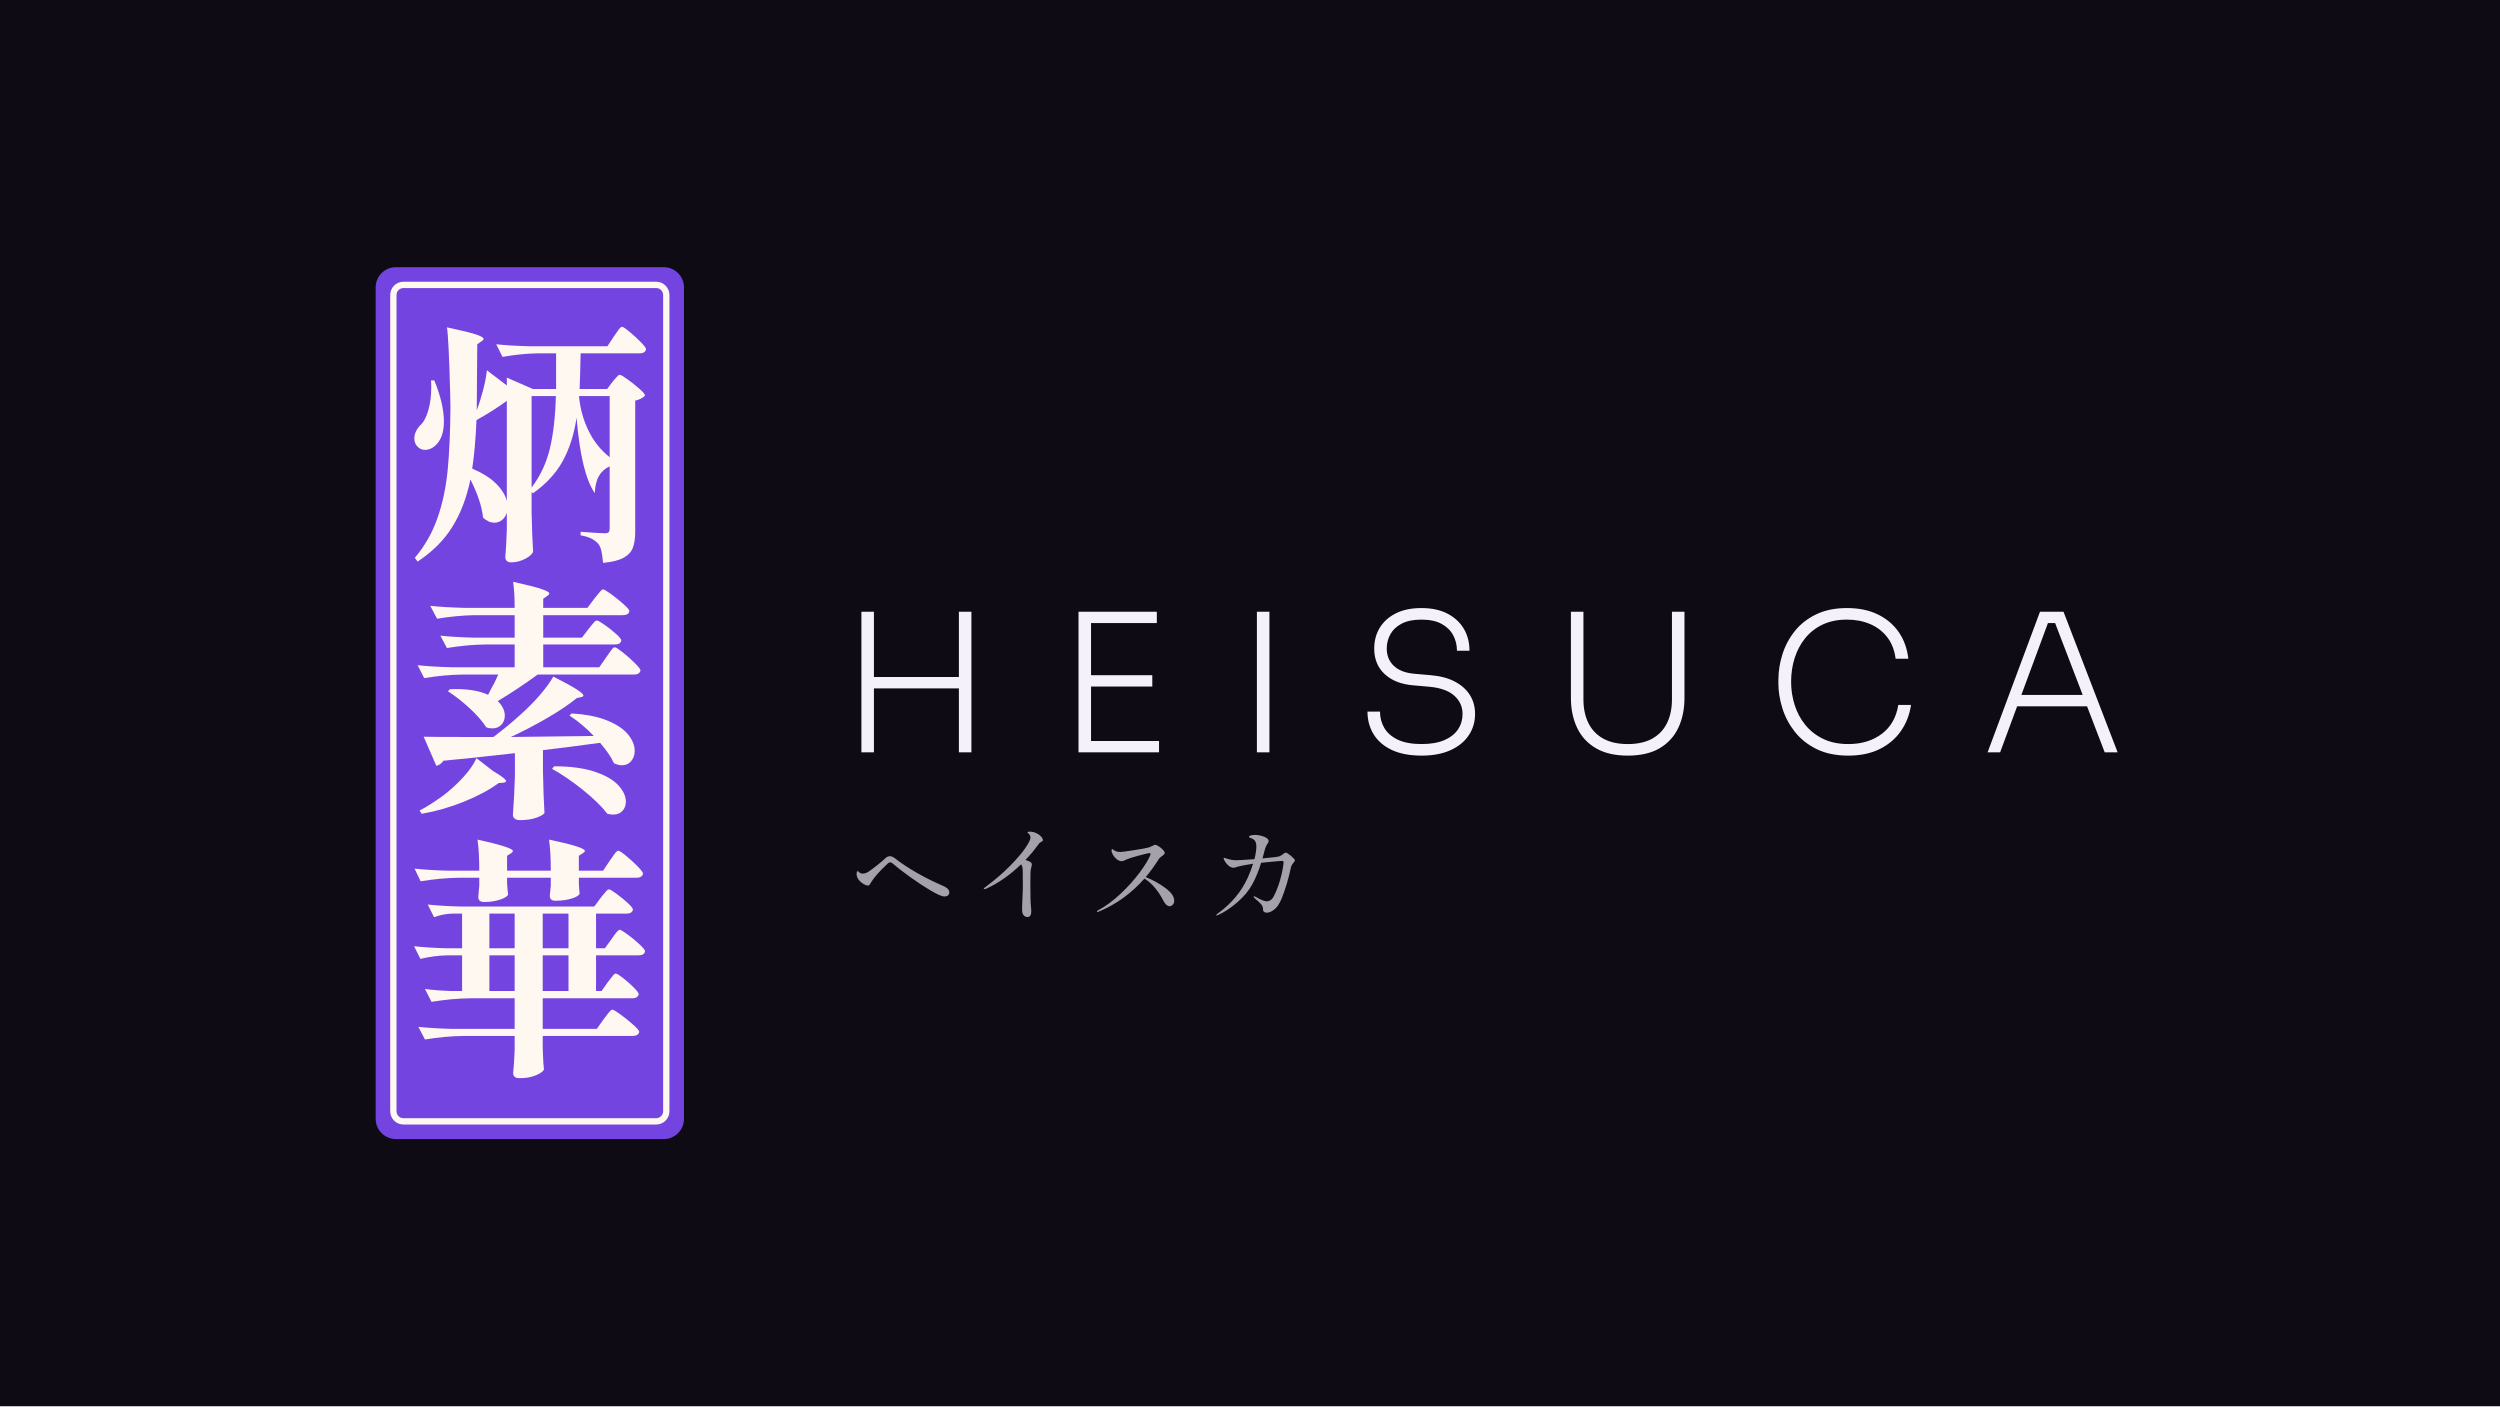
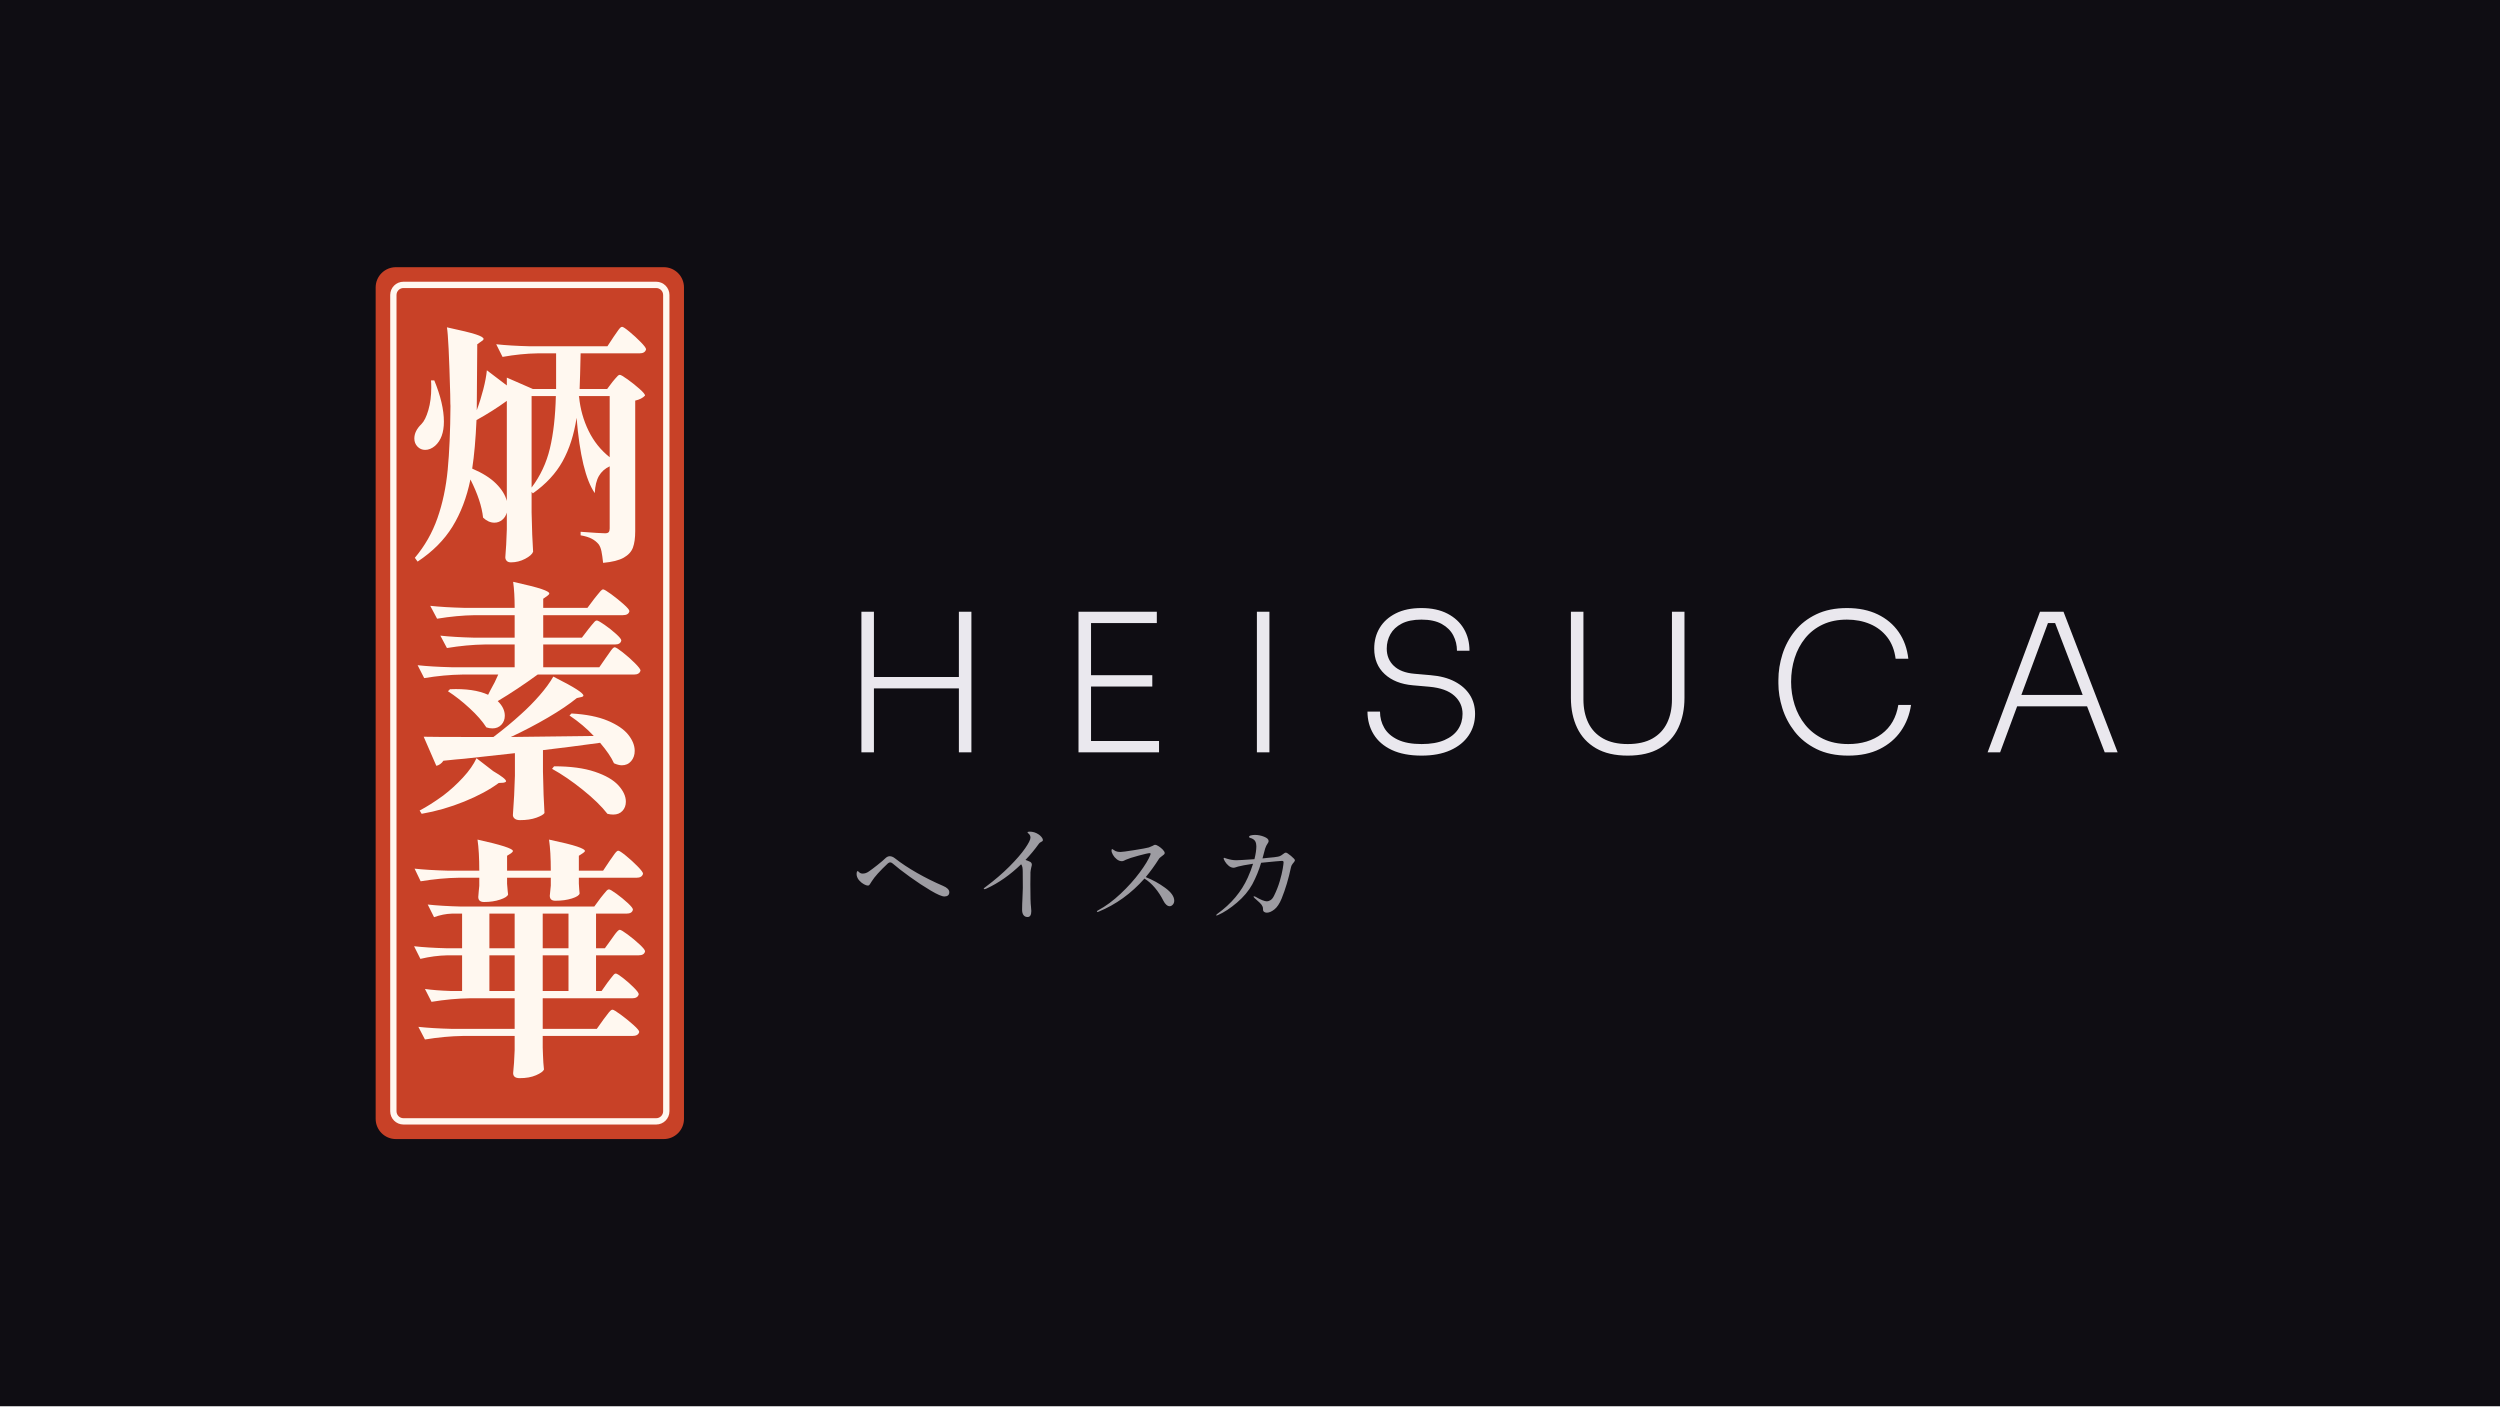
<svg xmlns="http://www.w3.org/2000/svg" viewBox="0 0 1920 1080" width="1920" height="1080">
-   <rect width="1920" height="1080" fill="#0E0B14" />
+   <rect width="1920" height="1080" fill="#0F0D13" />
  <g transform="translate(288.51,205.20)">
-     <path d="M15.53,0.00H221.26A15.53,15.53 0 0 1 236.79,15.53V654.07A15.53,15.53 0 0 1 221.26,669.60H15.53A15.53,15.53 0 0 1 0.00,654.07V15.53A15.53,15.53 0 0 1 15.53,0.00Z" fill="#7444E0" />
+     <path d="M15.53,0.00H221.26A15.53,15.53 0 0 1 236.79,15.53V654.07A15.53,15.53 0 0 1 221.26,669.60H15.53A15.53,15.53 0 0 1 0.00,654.07V15.53A15.53,15.53 0 0 1 15.53,0.00Z" fill="#C84127" />
    <path d="M21.35,13.59H215.44A7.76,7.76 0 0 1 223.20,21.35V648.25A7.76,7.76 0 0 1 215.44,656.01H21.35A7.76,7.76 0 0 1 13.59,648.25V21.35A7.76,7.76 0 0 1 21.35,13.59Z" fill="none" stroke="#FFF8F0" stroke-width="4.85" />
    <path transform="translate(21.35,209.61) scale(0.19409)" d="M956 -572Q943 -558 917 -552V-35Q917 5 908.0 29.5Q899 54 871.5 69.5Q844 85 790 90Q787 62 783.5 44.5Q780 27 772 16Q761 3 745.0 -5.5Q729 -14 701 -19V-33Q780 -27 798 -27Q808 -27 812.0 -31.5Q816 -36 816 -46V-292Q788 -279 773.5 -254.0Q759 -229 757 -186Q703 -264 685 -484Q670 -385 630.0 -312.5Q590 -240 512 -185L507 -191V-110Q509 -11 513 46Q508 60 481.5 74.0Q455 88 425 88Q414 88 408.5 82.0Q403 76 403 68Q407 23 409 -43V-109Q404 -91 390.5 -80.0Q377 -69 360 -69Q336 -69 315 -89Q308 -155 265 -240Q243 -133 194.0 -53.5Q145 26 56 85L45 70Q104 0 134.5 -87.0Q165 -174 175.0 -278.0Q185 -382 186 -531Q186 -532 185.5 -540.0Q185 -548 185 -576Q179 -803 172 -842Q256 -824 286.5 -814.0Q317 -804 317 -796Q317 -792 309 -787L292 -775L290 -514Q305 -554 316.0 -597.0Q327 -640 330 -672L409 -612V-643L512 -598H604V-739H530Q465 -738 392 -725L367 -775Q422 -769 500 -767H807L832 -805Q837 -812 844.5 -823.0Q852 -834 856.5 -839.0Q861 -844 865 -844Q871 -844 894.5 -824.5Q918 -805 939.0 -783.5Q960 -762 960 -755Q956 -739 934 -739H701Q699 -644 697 -598H806L827 -626Q831 -631 837.5 -638.5Q844 -646 848.0 -650.0Q852 -654 856 -654Q862 -654 887.0 -636.0Q912 -618 934.0 -598.5Q956 -579 956 -572ZM43 -402Q43 -432 71 -459Q87 -475 98.5 -514.5Q110 -554 110 -604Q110 -622 109 -632H122Q160 -539 160 -469Q160 -404 125 -373Q106 -357 86 -357Q68 -357 55.5 -370.0Q43 -383 43 -402ZM507 -208Q559 -277 579.5 -363.0Q600 -449 603 -570H507ZM816 -570H695L694 -566H695Q702 -495 732.5 -432.5Q763 -370 816 -328ZM409 -551Q354 -511 289 -475Q284 -361 272 -283Q333 -257 366.5 -223.5Q400 -190 409 -155Z" fill="#FFF8F0" />
    <path transform="translate(21.35,407.58) scale(0.19409)" d="M732 -668Q737 -674 744.5 -683.5Q752 -693 756.5 -697.5Q761 -702 765 -702Q771 -702 795.5 -685.0Q820 -668 841.0 -649.0Q862 -630 862 -623Q859 -607 837 -607H553V-517H775L802 -556Q806 -561 814.0 -573.0Q822 -585 827.0 -590.5Q832 -596 836 -596Q842 -596 867.5 -576.0Q893 -556 915.5 -533.5Q938 -511 938 -504Q934 -488 912 -488H531Q450 -429 373 -383Q401 -356 401 -325Q401 -304 387.5 -289.5Q374 -275 352 -275Q340 -275 328 -279Q305 -315 261.5 -355.0Q218 -395 176 -422L184 -430Q278 -434 335 -408L344 -426Q363 -459 375 -488H232Q161 -487 82 -474L56 -525Q111 -519 189 -517H440V-607H322Q251 -606 172 -593L146 -642Q201 -636 279 -634H440V-723H283Q212 -722 133 -709L106 -760Q161 -754 239 -752H440Q440 -812 434 -855Q515 -837 546.0 -826.5Q577 -816 577 -809Q577 -805 570 -800L553 -788V-752H728L755 -788Q761 -795 767.5 -803.5Q774 -812 780.0 -818.5Q786 -825 790 -825Q796 -825 822.0 -806.0Q848 -787 871.0 -766.5Q894 -746 894 -739Q891 -723 868 -723H553V-634H706ZM753 -245Q712 -289 657 -326L665 -334Q752 -329 808.0 -305.5Q864 -282 889.5 -250.0Q915 -218 915 -186Q915 -162 901.0 -145.5Q887 -129 864 -129Q851 -129 833 -137Q818 -171 778 -218Q655 -201 552 -189V-104Q554 -1 558 60Q552 69 525.5 78.5Q499 88 461 88Q447 88 440.0 82.0Q433 76 433 68Q439 -10 441 -88V-177L241 -155Q214 -153 158 -147Q153 -139 145.0 -133.5Q137 -128 130 -127L80 -242Q123 -241 258 -241H356Q417 -287 466 -332Q504 -366 538.5 -405.5Q573 -445 593 -480Q660 -446 686.0 -429.0Q712 -412 712 -405Q712 -401 704 -399L686 -395Q642 -359 572.0 -318.0Q502 -277 425 -241ZM355 -106Q406 -76 406 -66Q406 -62 395 -60L377 -59Q323 -19 240.5 14.5Q158 48 72 63L64 50Q106 28 157 -9Q199 -41 235.5 -80.5Q272 -120 289 -157ZM596 -125Q693 -125 757.0 -103.5Q821 -82 850.5 -49.5Q880 -17 880 15Q880 37 866.5 51.5Q853 66 830 66Q819 66 807 63Q773 19 709.5 -32.0Q646 -83 588 -115Z" fill="#FFF8F0" />
    <path transform="translate(21.35,605.55) scale(0.19409)" d="M816 -771Q820 -776 828.0 -788.0Q836 -800 841.0 -805.5Q846 -811 850 -811Q856 -811 880.5 -791.0Q905 -771 926.5 -749.0Q948 -727 948 -720Q944 -704 922 -704H694V-681Q695 -668 695.5 -657.5Q696 -647 697 -642Q695 -631 666.5 -622.0Q638 -613 601 -613Q579 -613 579 -633Q579 -633 583 -673V-704H410V-680Q413 -642 414 -638Q411 -627 382.5 -617.5Q354 -608 319 -608Q296 -608 296 -628Q298 -646 298 -652L300 -672V-704H218Q147 -703 68 -690L44 -740Q99 -734 177 -732H300Q300 -807 293 -855Q433 -824 433 -810Q433 -806 426 -801L410 -791V-732H583Q583 -807 576 -855Q656 -838 687.0 -827.5Q718 -817 718 -810Q718 -807 711 -802L694 -791V-732H790ZM823 -461Q828 -468 834.0 -476.5Q840 -485 846.0 -491.5Q852 -498 856 -498Q862 -498 887.0 -479.5Q912 -461 934.0 -440.5Q956 -420 956 -413Q953 -397 930 -397H762V-256H784L808 -290Q812 -295 819.5 -305.0Q827 -315 831.5 -320.0Q836 -325 840 -325Q846 -325 868.5 -307.5Q891 -290 911.0 -270.0Q931 -250 931 -243Q927 -227 905 -227H551V-106H765L792 -144Q797 -150 805.0 -161.0Q813 -172 818.0 -177.0Q823 -182 827 -182Q833 -182 859.5 -162.5Q886 -143 909.5 -122.0Q933 -101 933 -94Q929 -78 906 -78H551V-32L552 -4Q553 29 556 55Q551 66 524.5 77.5Q498 89 460 89Q434 89 434 69Q438 33 440 -22V-78H235Q164 -77 85 -64L59 -114Q114 -108 192 -106H440V-227H261Q190 -226 111 -213L85 -264Q126 -258 185 -256H232V-397H173Q122 -396 67 -383L42 -433Q95 -427 170 -425H232V-562H191Q157 -561 121 -548L96 -598Q151 -592 229 -590H755L780 -624Q785 -630 792.5 -639.5Q800 -649 804.5 -653.5Q809 -658 813 -658Q819 -658 843.0 -640.5Q867 -623 887.5 -604.0Q908 -585 908 -578Q905 -562 882 -562H762V-425H797ZM440 -562H340V-425H440ZM653 -425V-562H551V-425ZM340 -397V-256H440V-397ZM551 -256H653V-397H551Z" fill="#FFF8F0" />
  </g>
-   <path transform="translate(644.10,577.80) scale(0.14795)" d="M624 0V-730H689V0ZM118 0V-730H183V0ZM167 -332V-391H640V-332ZM1245.0 0V-730H1310.0V0ZM1292.5 0.0V-59.0H1663.0V0ZM1292.5 -341.5V-400.5H1628.0V-341.5ZM1292.5 -671.0V-730.0H1651.5V-671.0ZM2171.0 0V-730H2236.0V0ZM3026.0 17Q2933.5 17.0 2871.0 -12.5Q2808.5 -42.0 2776.75 -94.0Q2745.0 -146 2745.0 -211.5H2810.0Q2810.0 -165.5 2832.0 -127.25Q2854.0 -89 2901.75 -66.0Q2949.5 -43.0 3026.0 -43Q3097.0 -43 3144.25 -63.5Q3191.5 -84.0 3215.0 -119.25Q3238.5 -154.5 3238.5 -199.5Q3238.5 -255.5 3195.75 -294.0Q3153.0 -332.5 3066.5 -340.5L2981.0 -348Q2888.5 -356.0 2834.25 -406.25Q2780.0 -456.5 2780.0 -538.5Q2780.0 -599 2808.5 -646.25Q2837.0 -693.5 2891.75 -721.25Q2946.5 -749.0 3025.0 -749Q3104.5 -749.0 3160.25 -720.0Q3216.0 -691 3245.25 -641.25Q3274.5 -591.5 3274.5 -527.5H3209.5Q3209.5 -570.0 3190.5 -606.75Q3171.5 -643.5 3130.75 -666.25Q3090.0 -689 3025.0 -689Q2962.5 -689.0 2922.75 -668.25Q2883.0 -647.5 2864.0 -613.25Q2845.0 -579 2845.0 -538.5Q2845.0 -484 2881.75 -449.0Q2918.5 -414.0 2987.5 -408.0L3073.0 -400.5Q3146.5 -394.5 3198.0 -367.5Q3249.5 -340.5 3276.5 -297.75Q3303.5 -255.0 3303.5 -199.5Q3303.5 -137.0 3270.25 -87.75Q3237.0 -38.5 3175.0 -10.75Q3113.0 17 3026.0 17ZM4096.0 17Q3996.5 17.0 3931.0 -21.25Q3865.5 -59.5 3833.25 -127.25Q3801.0 -195 3801.0 -282.5V-730H3866.0V-274.5Q3866.0 -205.5 3891.25 -153.25Q3916.5 -101.0 3967.75 -72.0Q4019.0 -43 4096.0 -43Q4173.5 -43.0 4224.25 -71.75Q4275.0 -100.5 4300.25 -152.75Q4325.5 -205.0 4325.5 -274.5V-730.0H4390.5V-282.5Q4390.5 -195.0 4358.5 -127.25Q4326.5 -59.5 4261.5 -21.25Q4196.5 17.0 4096.0 17ZM5241.0 17Q5144.5 17.0 5075.25 -17.5Q5006.0 -52 4962.5 -107.75Q4919.0 -163.5 4898.5 -229.5Q4878.0 -295.5 4878.0 -358V-375Q4878.0 -442.5 4899.0 -509.0Q4920.0 -575.5 4963.5 -629.75Q5007.0 -684 5074.5 -716.5Q5142.0 -749 5234.0 -749Q5325.5 -749.0 5393.5 -716.25Q5461.5 -683.5 5502.5 -624.5Q5543.5 -565.5 5552.5 -486.0H5486.5Q5478.0 -552.5 5443.0 -597.75Q5408.0 -643 5354.0 -666.0Q5300.0 -689 5234.0 -689Q5162.5 -689.0 5108.25 -663.5Q5054.0 -638 5017.5 -593.0Q4981.0 -548 4962.5 -489.75Q4944.0 -431.5 4944.0 -366Q4944.0 -304.5 4962.25 -246.5Q4980.5 -188.5 5017.5 -142.75Q5054.5 -97.0 5110.25 -70.0Q5166.0 -43 5241.0 -43Q5344.0 -43 5414.25 -95.5Q5484.5 -148.0 5500.5 -246.0H5566.5Q5555.5 -170.5 5514.25 -111.0Q5473.0 -51.5 5404.25 -17.25Q5335.5 17.0 5241.0 17ZM5964.0 0 6236.0 -730H6358.0L6639.0 0H6572.0L6307.0 -690.5L6344.0 -671H6246.0L6284.5 -690.5L6029.0 0ZM6101.5 -239.0 6123.5 -298.0H6474.0L6496.5 -239.0Z" fill="#F4F1FA" />
-   <path opacity=".65" transform="translate(652.74,702.00) scale(0.08137)" d="M404 -477Q391 -488 380 -488Q371 -488 359 -479Q245 -372 206 -309Q202 -303 193.0 -288.5Q184 -274 179.5 -271.5Q175 -269 168 -269Q155 -269 132.0 -281.5Q109 -294 89.0 -316.0Q69 -338 64 -365L63 -378Q63 -390 66.0 -398.0Q69 -406 73 -406Q76 -406 81.5 -400.0Q87 -394 94 -389Q104 -382 120 -382Q150 -382 177 -401Q203 -418 258.0 -461.5Q313 -505 337 -529Q356 -546 376 -546Q399 -546 424 -527Q513 -457 633.0 -388.5Q753 -320 879 -266Q938 -241 938 -206Q938 -186 925.5 -176.0Q913 -166 892 -166Q857 -166 763.0 -221.5Q669 -277 565.0 -352.0Q461 -427 404 -477ZM1821.0 -699Q1821.0 -692 1818.0 -689.0Q1815.0 -686 1807.0 -682Q1806.0 -681 1798.0 -677.0Q1790.0 -673 1783.0 -663Q1725.0 -582 1657.0 -511Q1678.0 -504 1701.0 -493Q1717.0 -484 1717.0 -466Q1717.0 -459 1712.0 -442Q1705.0 -411 1704.0 -394V-373Q1703.0 -352 1703.0 -281Q1703.0 -111 1709.0 -69Q1712.0 -47 1712.0 -29Q1712.0 28 1677.0 28Q1652.0 28 1638.5 10.0Q1625.0 -8 1625.0 -41Q1625.0 -73 1626.0 -97.5Q1627.0 -122 1628.0 -140Q1632.0 -212 1632.0 -246L1631.0 -402Q1631.0 -426 1628.0 -442.0Q1625.0 -458 1616.0 -470Q1461.0 -320 1290.0 -241Q1276.0 -235 1270.0 -235Q1263.0 -235 1263.0 -238Q1263.0 -245 1283.0 -258Q1410.0 -353 1506.0 -449.5Q1602.0 -546 1653.0 -619.5Q1704.0 -693 1704.0 -721Q1704.0 -742 1690.0 -756Q1686.0 -760 1681.0 -764.0Q1676.0 -768 1676.0 -770Q1676.0 -778 1696.0 -778Q1741.0 -778 1779.0 -753Q1795.0 -743 1808.0 -727.5Q1821.0 -712 1821.0 -699ZM3061.0 -126Q3061.0 -104 3047.5 -89.0Q3034.0 -74 3018.0 -74Q3002.0 -74 2986.5 -87.5Q2971.0 -101 2959.0 -125Q2925.0 -193 2878.5 -248.0Q2832.0 -303 2780.0 -335Q2592.0 -123 2346.0 -22Q2341.0 -20 2337.0 -20Q2331.0 -20 2331.0 -25Q2331.0 -30 2342.0 -35Q2450.0 -93 2555.0 -192.0Q2660.0 -291 2735.5 -393.0Q2811.0 -495 2836.0 -559Q2838.0 -569 2838.0 -570Q2838.0 -575 2829.0 -575Q2811.0 -575 2724.5 -551.5Q2638.0 -528 2605.0 -513Q2599.0 -510 2588.0 -504.5Q2577.0 -499 2567.0 -499Q2542.0 -499 2519.0 -517.0Q2496.0 -535 2482.5 -559.0Q2469.0 -583 2469.0 -599Q2469.0 -613 2476.0 -613Q2479.0 -613 2488.0 -606.0Q2497.0 -599 2508.0 -594Q2527.0 -586 2553.0 -586Q2574.0 -586 2684.0 -603.5Q2794.0 -621 2822.0 -629Q2832.0 -632 2857.0 -644Q2874.0 -654 2880.0 -654Q2892.0 -654 2914.0 -640.0Q2936.0 -626 2953.5 -607.5Q2971.0 -589 2971.0 -576Q2971.0 -569 2964.5 -562.5Q2958.0 -556 2945.0 -547Q2937.0 -541 2928.5 -534.0Q2920.0 -527 2916.0 -520Q2858.0 -428 2792.0 -349Q2890.0 -310 2975.5 -247.5Q3061.0 -185 3061.0 -126ZM4200.0 -508Q4200.0 -501 4191.0 -490.0Q4182.0 -479 4178.0 -474Q4165.0 -456 4163.0 -442Q4129.0 -281 4075.0 -147Q4045.0 -74 4006.0 -43.5Q3967.0 -13 3935.0 -13Q3920.0 -13 3909.5 -20.5Q3899.0 -28 3899.0 -43Q3899.0 -60 3895.5 -69.0Q3892.0 -78 3885.0 -88Q3874.0 -103 3838.0 -134L3819.0 -151Q3810.0 -160 3810.0 -164Q3810.0 -168 3814.0 -168Q3818.0 -168 3827.0 -164Q3902.0 -120 3936.0 -120Q3950.0 -120 3969.0 -131.0Q3988.0 -142 4003.0 -173Q4037.0 -242 4057.0 -310.5Q4077.0 -379 4085.0 -427.0Q4093.0 -475 4093.0 -489Q4093.0 -502 4077.0 -502Q4061.0 -502 3881.0 -484Q3851.0 -381 3798.0 -281Q3747.0 -188 3653.0 -108.0Q3559.0 -28 3475.0 9Q3465.0 14 3461.0 14Q3457.0 14 3457.0 11Q3457.0 6 3469.0 -3Q3665.0 -144 3755.0 -344Q3786.0 -413 3805.0 -475Q3797.0 -473 3794.0 -473Q3707.0 -460 3662.0 -448Q3651.0 -445 3640.5 -441.0Q3630.0 -437 3624.0 -437Q3597.0 -437 3575.0 -455.5Q3553.0 -474 3540.0 -496.0Q3527.0 -518 3527.0 -525Q3527.0 -531 3533.0 -531Q3536.0 -531 3557.0 -523Q3605.0 -508 3646.0 -508Q3676.0 -508 3818.0 -518Q3836.0 -590 3836.0 -640Q3836.0 -666 3826.5 -685.0Q3817.0 -704 3790.0 -715Q3784.0 -717 3779.0 -718.5Q3774.0 -720 3770.5 -722.5Q3767.0 -725 3767.0 -728Q3767.0 -738 3784.5 -742.5Q3802.0 -747 3823.0 -747Q3866.0 -747 3909.0 -730.0Q3952.0 -713 3952.0 -689Q3952.0 -679 3943.0 -667Q3928.0 -646 3919.0 -618Q3917.0 -613 3906.0 -570Q3903.0 -561 3900.5 -549.5Q3898.0 -538 3894.0 -525L3938.0 -530Q4020.0 -537 4041.0 -542Q4058.0 -545 4072.0 -554.5Q4086.0 -564 4088.0 -566Q4105.0 -580 4114.0 -580Q4126.0 -580 4163.0 -549.0Q4200.0 -518 4200.0 -508Z" fill="#F4F1FA" />
+   <path transform="translate(644.10,577.80) scale(0.14795)" d="M624 0V-730H689V0ZM118 0V-730H183V0ZM167 -332V-391H640V-332ZM1245.0 0V-730H1310.0V0ZM1292.5 0.0V-59.0H1663.0V0ZM1292.5 -341.5V-400.5H1628.0V-341.5ZM1292.5 -671.0V-730.0H1651.5V-671.0ZM2171.0 0V-730H2236.0V0ZM3026.0 17Q2933.5 17.0 2871.0 -12.5Q2808.5 -42.0 2776.75 -94.0Q2745.0 -146 2745.0 -211.5H2810.0Q2810.0 -165.5 2832.0 -127.25Q2854.0 -89 2901.75 -66.0Q2949.5 -43.0 3026.0 -43Q3097.0 -43 3144.25 -63.5Q3191.5 -84.0 3215.0 -119.25Q3238.5 -154.5 3238.5 -199.5Q3238.5 -255.5 3195.75 -294.0Q3153.0 -332.5 3066.5 -340.5L2981.0 -348Q2888.5 -356.0 2834.25 -406.25Q2780.0 -456.5 2780.0 -538.5Q2780.0 -599 2808.5 -646.25Q2837.0 -693.5 2891.75 -721.25Q2946.5 -749.0 3025.0 -749Q3104.5 -749.0 3160.25 -720.0Q3216.0 -691 3245.25 -641.25Q3274.5 -591.5 3274.5 -527.5H3209.5Q3209.5 -570.0 3190.5 -606.75Q3171.5 -643.5 3130.75 -666.25Q3090.0 -689 3025.0 -689Q2962.5 -689.0 2922.75 -668.25Q2883.0 -647.5 2864.0 -613.25Q2845.0 -579 2845.0 -538.5Q2845.0 -484 2881.75 -449.0Q2918.5 -414.0 2987.5 -408.0L3073.0 -400.5Q3146.5 -394.5 3198.0 -367.5Q3249.5 -340.5 3276.5 -297.75Q3303.5 -255.0 3303.5 -199.5Q3303.5 -137.0 3270.25 -87.75Q3237.0 -38.5 3175.0 -10.75Q3113.0 17 3026.0 17ZM4096.0 17Q3996.5 17.0 3931.0 -21.25Q3865.5 -59.5 3833.25 -127.25Q3801.0 -195 3801.0 -282.5V-730H3866.0V-274.5Q3866.0 -205.5 3891.25 -153.25Q3916.5 -101.0 3967.75 -72.0Q4019.0 -43 4096.0 -43Q4173.5 -43.0 4224.25 -71.75Q4275.0 -100.5 4300.25 -152.75Q4325.5 -205.0 4325.5 -274.5V-730.0H4390.5V-282.5Q4390.5 -195.0 4358.5 -127.25Q4326.5 -59.5 4261.5 -21.25Q4196.5 17.0 4096.0 17ZM5241.0 17Q5144.5 17.0 5075.25 -17.5Q5006.0 -52 4962.5 -107.75Q4919.0 -163.5 4898.5 -229.5Q4878.0 -295.5 4878.0 -358V-375Q4878.0 -442.5 4899.0 -509.0Q4920.0 -575.5 4963.5 -629.75Q5007.0 -684 5074.5 -716.5Q5142.0 -749 5234.0 -749Q5325.5 -749.0 5393.5 -716.25Q5461.5 -683.5 5502.5 -624.5Q5543.5 -565.5 5552.5 -486.0H5486.5Q5478.0 -552.5 5443.0 -597.75Q5408.0 -643 5354.0 -666.0Q5300.0 -689 5234.0 -689Q5162.5 -689.0 5108.25 -663.5Q5054.0 -638 5017.5 -593.0Q4981.0 -548 4962.5 -489.75Q4944.0 -431.5 4944.0 -366Q4944.0 -304.5 4962.25 -246.5Q4980.5 -188.5 5017.5 -142.75Q5054.5 -97.0 5110.25 -70.0Q5166.0 -43 5241.0 -43Q5344.0 -43 5414.25 -95.5Q5484.5 -148.0 5500.5 -246.0H5566.5Q5555.5 -170.5 5514.25 -111.0Q5473.0 -51.5 5404.25 -17.25Q5335.5 17.0 5241.0 17ZM5964.0 0 6236.0 -730H6358.0L6639.0 0H6572.0L6307.0 -690.5L6344.0 -671H6246.0L6284.5 -690.5L6029.0 0ZM6101.5 -239.0 6123.5 -298.0H6474.0L6496.5 -239.0Z" fill="#EAE8EE" />
+   <path opacity=".65" transform="translate(652.74,702.00) scale(0.08137)" d="M404 -477Q391 -488 380 -488Q371 -488 359 -479Q245 -372 206 -309Q202 -303 193.0 -288.5Q184 -274 179.5 -271.5Q175 -269 168 -269Q155 -269 132.0 -281.5Q109 -294 89.0 -316.0Q69 -338 64 -365L63 -378Q63 -390 66.0 -398.0Q69 -406 73 -406Q76 -406 81.5 -400.0Q87 -394 94 -389Q104 -382 120 -382Q150 -382 177 -401Q203 -418 258.0 -461.5Q313 -505 337 -529Q356 -546 376 -546Q399 -546 424 -527Q513 -457 633.0 -388.5Q753 -320 879 -266Q938 -241 938 -206Q938 -186 925.5 -176.0Q913 -166 892 -166Q857 -166 763.0 -221.5Q669 -277 565.0 -352.0Q461 -427 404 -477ZM1821.0 -699Q1821.0 -692 1818.0 -689.0Q1815.0 -686 1807.0 -682Q1806.0 -681 1798.0 -677.0Q1790.0 -673 1783.0 -663Q1725.0 -582 1657.0 -511Q1678.0 -504 1701.0 -493Q1717.0 -484 1717.0 -466Q1717.0 -459 1712.0 -442Q1705.0 -411 1704.0 -394V-373Q1703.0 -352 1703.0 -281Q1703.0 -111 1709.0 -69Q1712.0 -47 1712.0 -29Q1712.0 28 1677.0 28Q1652.0 28 1638.5 10.0Q1625.0 -8 1625.0 -41Q1625.0 -73 1626.0 -97.5Q1627.0 -122 1628.0 -140Q1632.0 -212 1632.0 -246L1631.0 -402Q1631.0 -426 1628.0 -442.0Q1625.0 -458 1616.0 -470Q1461.0 -320 1290.0 -241Q1276.0 -235 1270.0 -235Q1263.0 -235 1263.0 -238Q1263.0 -245 1283.0 -258Q1410.0 -353 1506.0 -449.5Q1602.0 -546 1653.0 -619.5Q1704.0 -693 1704.0 -721Q1704.0 -742 1690.0 -756Q1686.0 -760 1681.0 -764.0Q1676.0 -768 1676.0 -770Q1676.0 -778 1696.0 -778Q1741.0 -778 1779.0 -753Q1795.0 -743 1808.0 -727.5Q1821.0 -712 1821.0 -699ZM3061.0 -126Q3061.0 -104 3047.5 -89.0Q3034.0 -74 3018.0 -74Q3002.0 -74 2986.5 -87.5Q2971.0 -101 2959.0 -125Q2925.0 -193 2878.5 -248.0Q2832.0 -303 2780.0 -335Q2592.0 -123 2346.0 -22Q2341.0 -20 2337.0 -20Q2331.0 -20 2331.0 -25Q2331.0 -30 2342.0 -35Q2450.0 -93 2555.0 -192.0Q2660.0 -291 2735.5 -393.0Q2811.0 -495 2836.0 -559Q2838.0 -569 2838.0 -570Q2838.0 -575 2829.0 -575Q2811.0 -575 2724.5 -551.5Q2638.0 -528 2605.0 -513Q2599.0 -510 2588.0 -504.5Q2577.0 -499 2567.0 -499Q2542.0 -499 2519.0 -517.0Q2496.0 -535 2482.5 -559.0Q2469.0 -583 2469.0 -599Q2469.0 -613 2476.0 -613Q2479.0 -613 2488.0 -606.0Q2497.0 -599 2508.0 -594Q2527.0 -586 2553.0 -586Q2574.0 -586 2684.0 -603.5Q2794.0 -621 2822.0 -629Q2832.0 -632 2857.0 -644Q2874.0 -654 2880.0 -654Q2892.0 -654 2914.0 -640.0Q2936.0 -626 2953.5 -607.5Q2971.0 -589 2971.0 -576Q2971.0 -569 2964.5 -562.5Q2958.0 -556 2945.0 -547Q2937.0 -541 2928.5 -534.0Q2920.0 -527 2916.0 -520Q2858.0 -428 2792.0 -349Q2890.0 -310 2975.5 -247.5Q3061.0 -185 3061.0 -126ZM4200.0 -508Q4200.0 -501 4191.0 -490.0Q4182.0 -479 4178.0 -474Q4165.0 -456 4163.0 -442Q4129.0 -281 4075.0 -147Q4045.0 -74 4006.0 -43.5Q3967.0 -13 3935.0 -13Q3920.0 -13 3909.5 -20.5Q3899.0 -28 3899.0 -43Q3899.0 -60 3895.5 -69.0Q3892.0 -78 3885.0 -88Q3874.0 -103 3838.0 -134L3819.0 -151Q3810.0 -160 3810.0 -164Q3810.0 -168 3814.0 -168Q3818.0 -168 3827.0 -164Q3902.0 -120 3936.0 -120Q3950.0 -120 3969.0 -131.0Q3988.0 -142 4003.0 -173Q4037.0 -242 4057.0 -310.5Q4077.0 -379 4085.0 -427.0Q4093.0 -475 4093.0 -489Q4093.0 -502 4077.0 -502Q4061.0 -502 3881.0 -484Q3851.0 -381 3798.0 -281Q3747.0 -188 3653.0 -108.0Q3559.0 -28 3475.0 9Q3465.0 14 3461.0 14Q3457.0 14 3457.0 11Q3457.0 6 3469.0 -3Q3665.0 -144 3755.0 -344Q3786.0 -413 3805.0 -475Q3797.0 -473 3794.0 -473Q3707.0 -460 3662.0 -448Q3651.0 -445 3640.5 -441.0Q3630.0 -437 3624.0 -437Q3597.0 -437 3575.0 -455.5Q3553.0 -474 3540.0 -496.0Q3527.0 -518 3527.0 -525Q3527.0 -531 3533.0 -531Q3536.0 -531 3557.0 -523Q3605.0 -508 3646.0 -508Q3676.0 -508 3818.0 -518Q3836.0 -590 3836.0 -640Q3836.0 -666 3826.5 -685.0Q3817.0 -704 3790.0 -715Q3784.0 -717 3779.0 -718.5Q3774.0 -720 3770.5 -722.5Q3767.0 -725 3767.0 -728Q3767.0 -738 3784.5 -742.5Q3802.0 -747 3823.0 -747Q3866.0 -747 3909.0 -730.0Q3952.0 -713 3952.0 -689Q3952.0 -679 3943.0 -667Q3928.0 -646 3919.0 -618Q3917.0 -613 3906.0 -570Q3903.0 -561 3900.5 -549.5Q3898.0 -538 3894.0 -525L3938.0 -530Q4020.0 -537 4041.0 -542Q4058.0 -545 4072.0 -554.5Q4086.0 -564 4088.0 -566Q4105.0 -580 4114.0 -580Q4126.0 -580 4163.0 -549.0Q4200.0 -518 4200.0 -508Z" fill="#EAE8EE" />
</svg>
